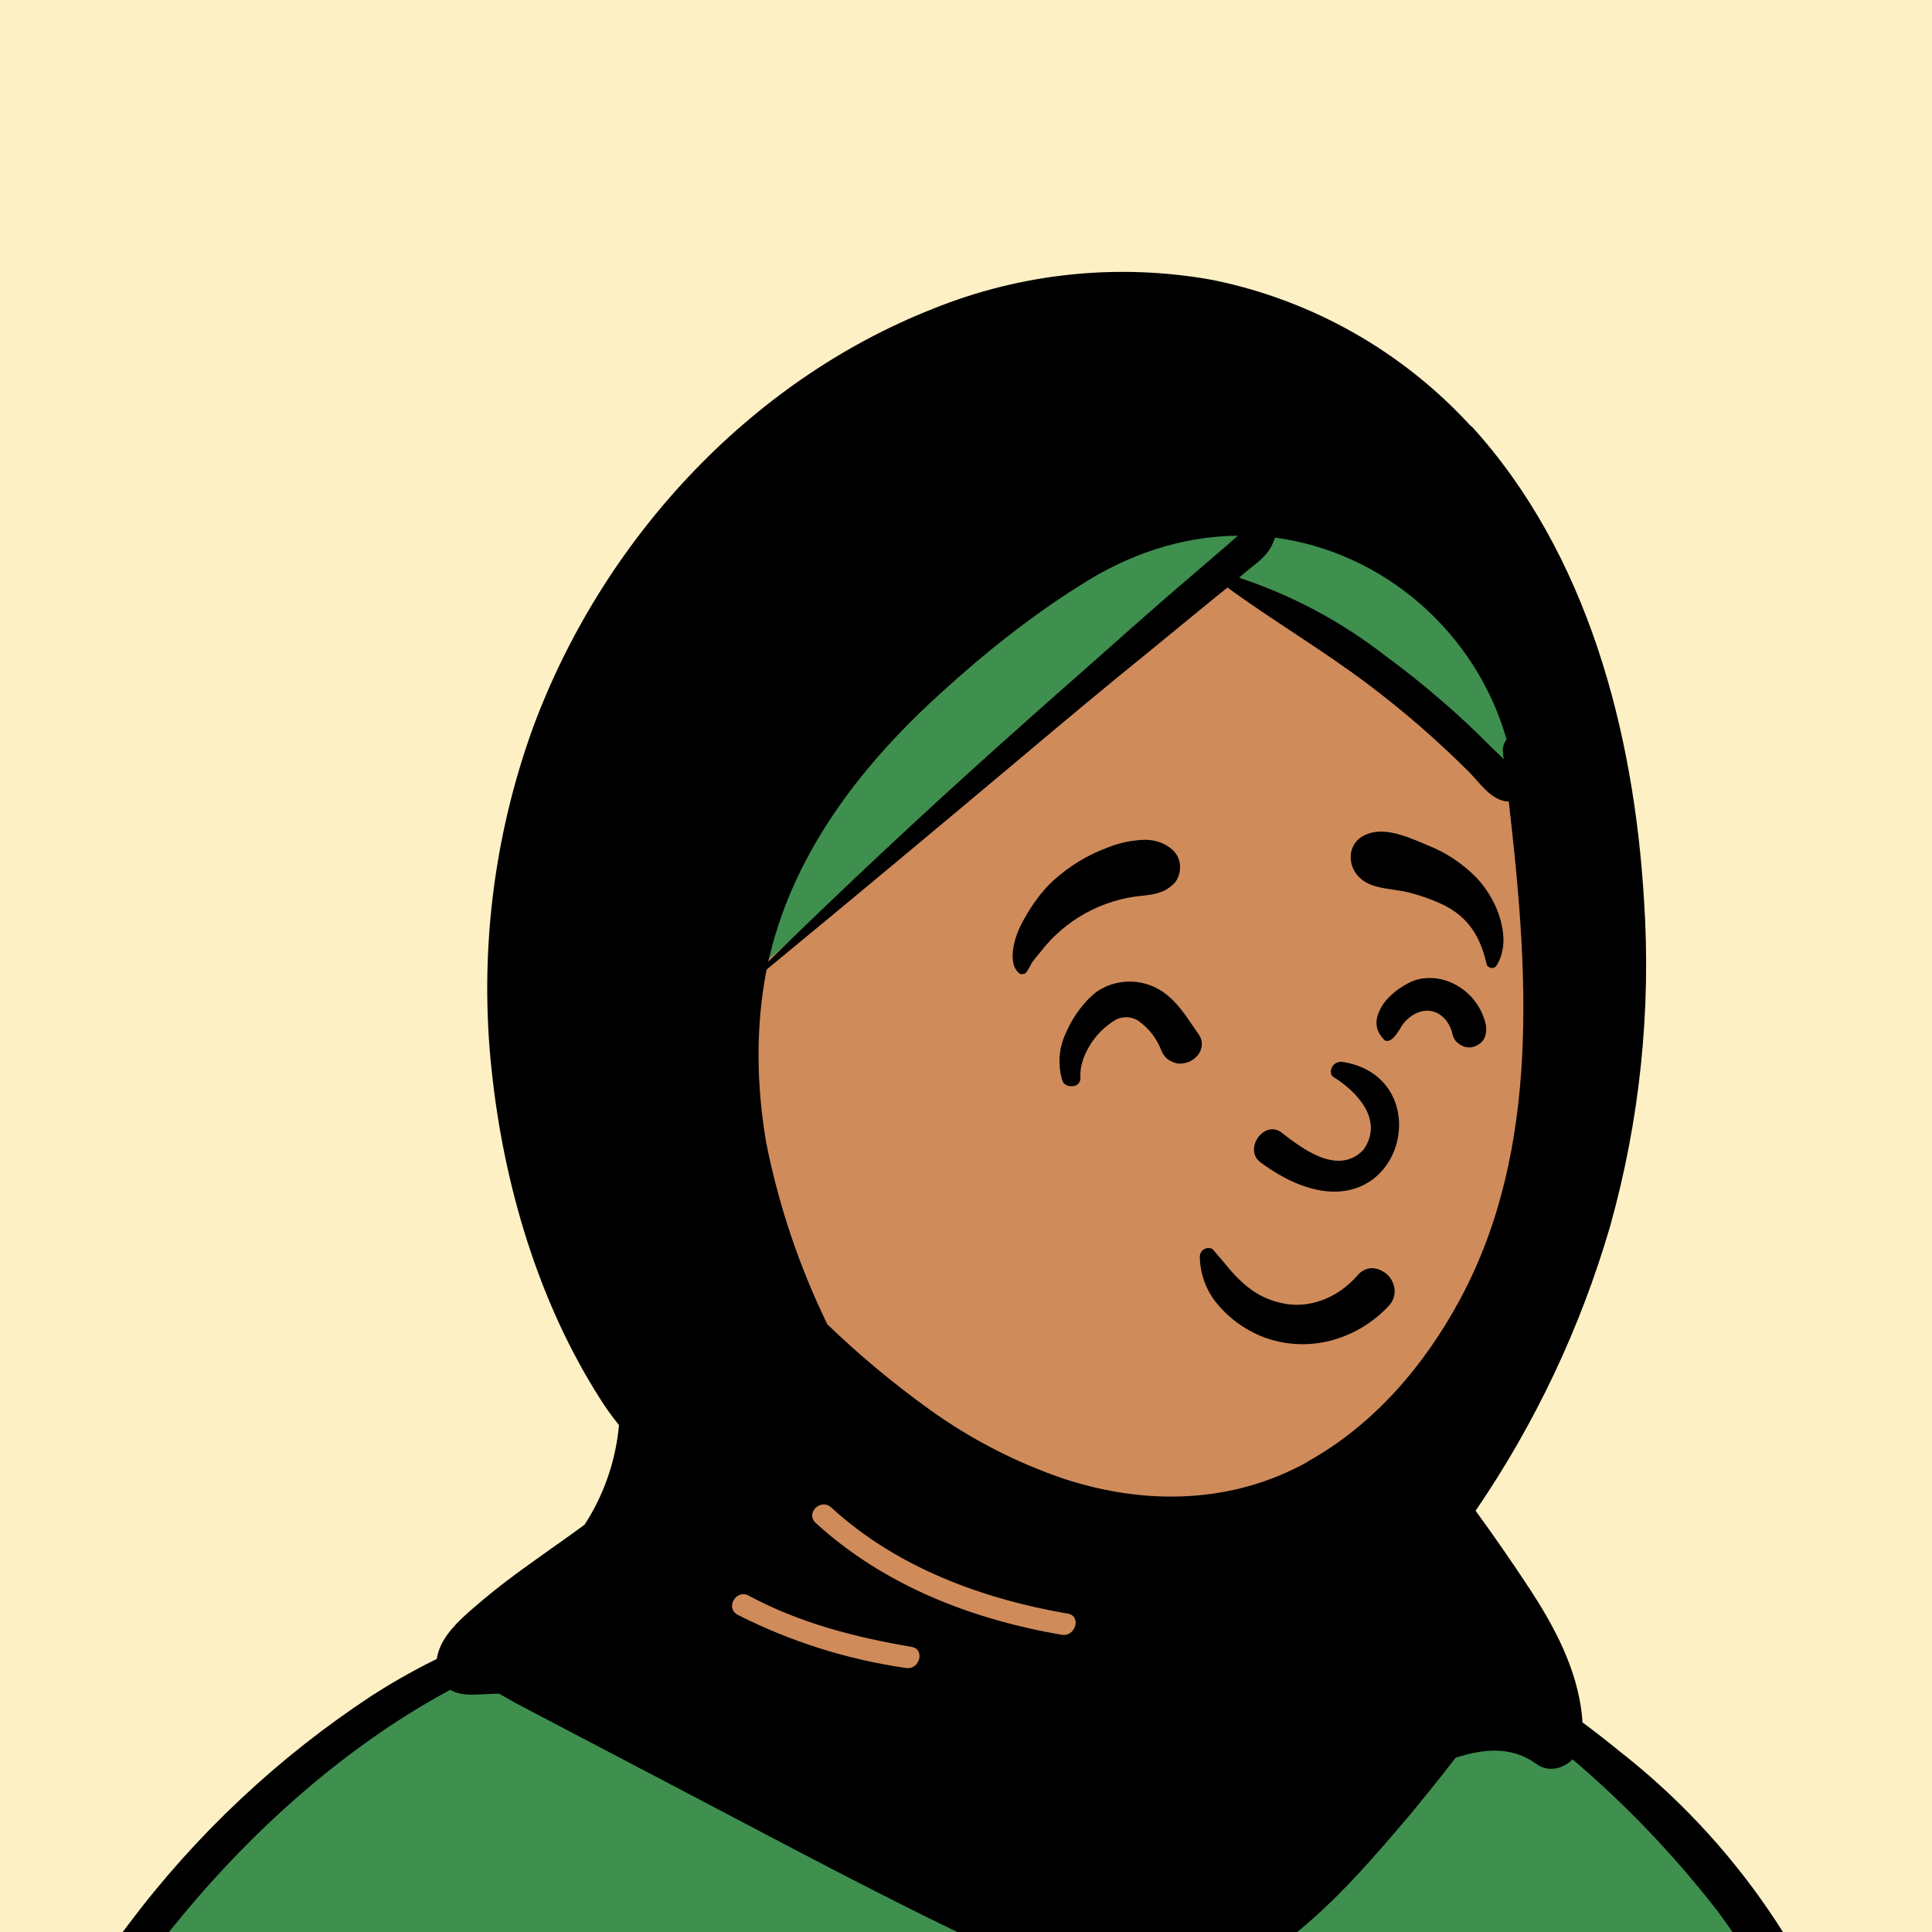
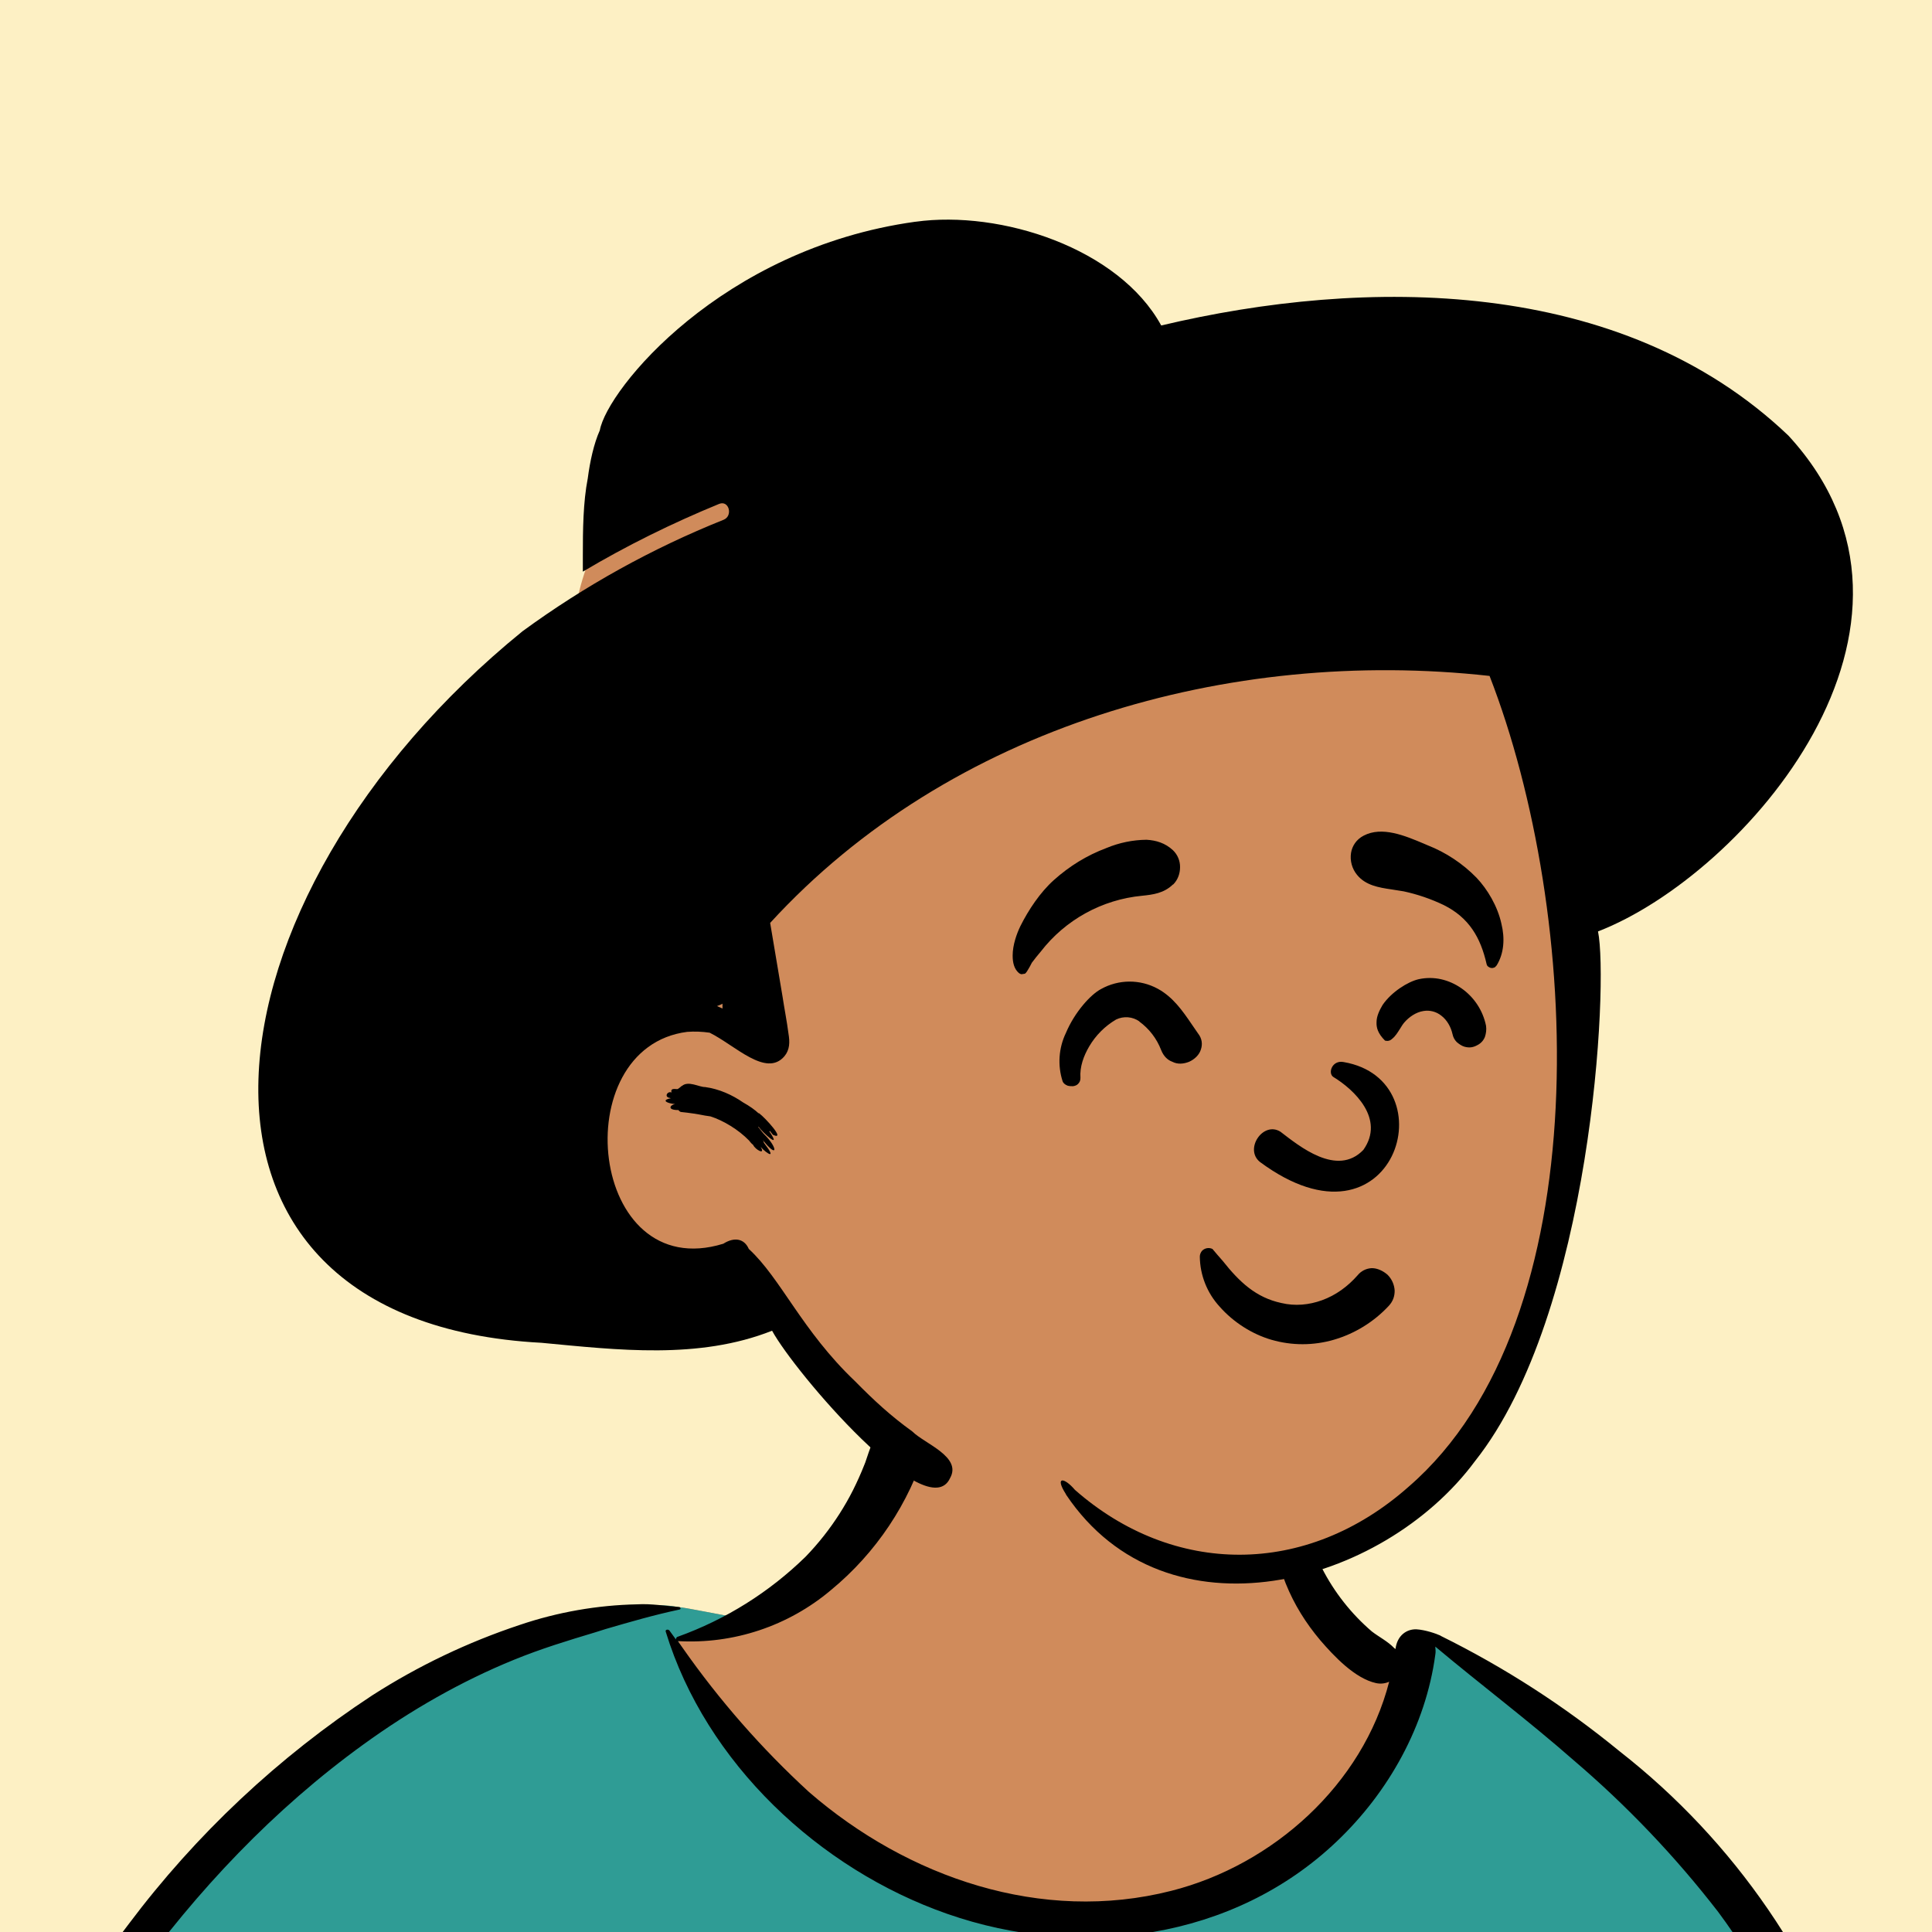
<svg xmlns="http://www.w3.org/2000/svg" viewBox="0 0 704 704" fill="none" shape-rendering="auto">
  <mask id="viewboxMask">
    <rect width="704" height="704" rx="0" ry="0" x="0" y="0" fill="#fff" />
  </mask>
  <g mask="url(#viewboxMask)">
    <rect fill="#fdf0c4" width="704" height="704" x="0" y="0" />
    <g fill-rule="evenodd" clip-rule="evenodd">
      <path d="M705.3 1074a2351.1 2351.1 0 0 1-15.6-101c-1-7.7-2.5-16.4 2.7-22 7.3-8 14-14.8 14.8-26.2.8-10.7-2.8-22.4-5-32.8a809.4 809.4 0 0 0-17.3-64.7c-6.6-21.7-13.9-43.2-21.3-64.6-6.9-20-13.5-40.3-22.5-59.5-17-36.5-46-63.5-81.6-81.6-9-4.5-27-20.5-36.3-24-8.5-3.4-8.5 6.3-16.9 2.6-6.7-2.9-13-6.7-16.7-13.2-4-7-14.3-16.9-15.9-25-3.3-17.4.3-32.2-12-45.3a90 90 0 0 0-41.1-23.8c-33.7-9.3-78.5-2.8-98.8 28.5-9.7 14.9-13 33-26.2 45.1-11.4 10.7-8.8 18-23.6 23.4-.9.3-23.6-4.5-24.4-4.2-16.2-3.5-31.7 6.2-46.5 11.8a325.4 325.4 0 0 0-63 32.3 399.2 399.2 0 0 0-102.3 98.5 482.5 482.5 0 0 0-76.4 161c-1.7 6.4-3.5 13-1.5 19.4 1.7 5.3 5.4 9.2 9.8 12.4 6 4.3 18 7 17.7 15.7-.1 6.6-2.4 13.5-3.5 20-1.3 7.7-2.3 15.5-3.4 23.2-4.8 35.4-8.6 71-10.3 106.6a920 920 0 0 0-.5 106c.1 2.3.8 4.5 2 6.2-1 .4-1.2 2.4.1 2.7l2.7.5a12 12 0 0 0 7 2.4l5.5.2c19.3 4 38.6 7.9 58.1 10.8 23.8 3.5 47.6 6.3 71.5 8.7 49.2 4.8 98 3.2 147.1.6a1877 1877 0 0 1 147.4-2c49.2 1.4 98.4 3.5 147.6 4.4 55 1 110-.5 164.8-5 7.5-.5 12.2-6.5 10.7-14-8.9-44.7-19-89.1-27-134Z" fill="#d08b5b" />
-       <path d="m201 597.5 1.2-.4c14.5-5.7 29.6-14.8 45.4-11.4.5-.2 10.8 1.9 17.9 3.2l-6.7 7L247 598c40.7 67.1 88.8 100.7 144.3 100.7 55.5 0 97.7-33.6 126.4-100.7l4-1c.4 0 1 .2 1.5.4 9.3 3.6 27.4 19.6 36.3 24.1 35.6 18 64.5 45 81.6 81.6 8.7 18.6 15.2 38 21.8 57.5l.7 2c7.4 21.4 14.7 43 21.3 64.6 6.3 20.4 12 41 16.6 61.8l.7 2.9c2.2 10.4 5.8 22 5 32.8a29 29 0 0 1-3 10.7l-80.4 29 38.4 261.3c-35.1 1.5-70.3 2-105.5 1.3-49.2-.9-98.4-3-147.6-4.3-47.7-1.2-95.3-.7-143 1.7l-12 .6a946.3 946.3 0 0 1-139.5-1l-3.1-.3v-38.3l16.3-212.9-83-15.6-81.3-39.5a21.7 21.7 0 0 1-5.6-8.8c-1.9-6-.5-12 1-18l.5-1.3a492.8 492.8 0 0 1 76.4-161A399.3 399.3 0 0 1 138 629.7c19.8-13 40.9-23.9 63-32.3Z" fill="#3f8f4f" />
+       <path d="m201 597.5 1.2-.4c14.5-5.7 29.6-14.8 45.4-11.4.5-.2 10.8 1.9 17.9 3.2l-6.7 7L247 598c40.7 67.1 88.8 100.7 144.3 100.7 55.5 0 97.7-33.6 126.4-100.7l4-1c.4 0 1 .2 1.5.4 9.3 3.6 27.4 19.6 36.3 24.1 35.6 18 64.5 45 81.6 81.6 8.7 18.6 15.2 38 21.8 57.5l.7 2c7.4 21.4 14.7 43 21.3 64.6 6.3 20.4 12 41 16.6 61.8l.7 2.9c2.2 10.4 5.8 22 5 32.8a29 29 0 0 1-3 10.7l-80.4 29 38.4 261.3c-35.1 1.5-70.3 2-105.5 1.3-49.2-.9-98.4-3-147.6-4.3-47.7-1.2-95.3-.7-143 1.7l-12 .6a946.3 946.3 0 0 1-139.5-1l-3.1-.3v-38.3l16.3-212.9-83-15.6-81.3-39.5a21.7 21.7 0 0 1-5.6-8.8c-1.9-6-.5-12 1-18l.5-1.3a492.8 492.8 0 0 1 76.4-161A399.3 399.3 0 0 1 138 629.7c19.8-13 40.9-23.9 63-32.3Z" fill="#2f9c95" />
      <path d="M232.2 584.6c5.1-.3 10.3.6 15.4 1 .4.1.6.8 0 .9-9 1.9-18 4.5-26.9 7.1l-3.8 1.2c-10 3-19.8 6-29.6 10-19.4 7.9-37.8 18.5-54.8 30.8C67.2 682.8 20 754.3-9.9 828.3a526 526 0 0 0-24.3 77c-.4 1.6-2 5.4-1 7 .7 1.3 3.6 2.1 5 2.9l4.5 2.3 25.2 12.9 2.3 1.1c38 18.6 78.4 34.4 121 35.5l.4-3.7a342 342 0 0 1 9.9-60c.3-1 1.6-.6 1.7.3 3 23.1 2 46.4 1 69.7-1.8 41-4.3 82.2-6.5 123.3-1.2 20.6-2.6 41-3.9 61.7-1.3 20.5-1.7 41.6-4.7 62-.6 4.6-6 7-10 6.6-4.4-.5-7.9-4.5-8-9 0-11.9 1.5-24 2.4-35.8l2.5-33.8c3.1-41.1 6.8-82.2 10.2-123.3a4771 4771 0 0 1 3.8-43.7C76.4 979.8 34.2 963-6.1 943.5c-.6 13.2-2 26.5-3.4 39.6-3.8 36.8-7.1 73.6-9.6 110.5a2254.2 2254.2 0 0 0-4.2 92.7l-.2 7c0 4.4-.5 8.5-4.3 11.7-3.7 3.3-8.9 3.5-12.6 0-5-4.6-4.2-10.9-4-17.1a1675.6 1675.6 0 0 1 1.8-47.2 1321 1321 0 0 1 10.5-109.5l2-14c3.5-26 7.5-52.7 15.5-77.9-3.1-1.5-6.2-3-9.3-4.7-5.5-2.7-11.2-5.4-16.6-8.4-4.2-2.5-7.9-5.8-9-10.8-1.4-5.5.6-11.5 2-16.9v-.4a502 502 0 0 1 26.6-80 523.2 523.2 0 0 1 67.8-117 353.8 353.8 0 0 1 88.7-83.3 239 239 0 0 1 53.8-25.7 142.6 142.6 0 0 1 42.8-7.5Zm90.1-66c6-6.5 18.1.2 15.2 8.8a108.2 108.2 0 0 1-34.7 52A79.4 79.4 0 0 1 247 598l1.7 2.4a321.1 321.1 0 0 0 46.1 52.6c36 31.2 84.8 48 132 36 37.1-9.4 69.8-38.8 79.4-76.2-1.3.6-3 .9-4.8.5-7.7-1.7-15.3-9.8-20.3-15.6-5.3-6.3-9.5-13-12.6-20.7-5.6-14-7.4-32.1.3-45.7 1-1.7 3-.7 3.3 1l.3 2.5c1.5 12.7 3.3 25 9.3 36.6a76 76 0 0 0 18.2 23.1c2.6 2 5.8 3.6 8.1 6l.5.4c.6-5 4.1-7.3 7.6-7.2 3.3.2 7.3 1.6 8.8 2.3l.1.1a341 341 0 0 1 65.1 42 259 259 0 0 1 88.4 129c7.5 25.3 11.8 51.4 16.3 77.4l2.8 16c4.2 23.9 8.9 48.4 18.4 70.7 2.5 5.7.6 11.1-5.5 13.4A1493 1493 0 0 1 688 953c3.7 16 6 32.5 8.7 48.5 6 34.1 13.2 68 19.4 102 3.2 17.5 6.1 35 9.3 52.3l4.7 25.2 2.4 13.6.1.7c.5 2.4 1 4.9.4 7.3-.8 2.7-2.9 4.6-4.8 6.6-1.6 1.6-3.8 1.6-5.7.7l-.7-.3c-3.4-1.6-6-3.2-7.3-7-.7-2.5-1-5.2-1.5-7.7a3535.6 3535.6 0 0 1-7.8-43.6l-1.6-9.1c-5.2-31.4-10.2-62.9-12.8-94.5-1-14-2.3-28.1-3.5-42.2l-.9-10.5c-1.1-13.3-2.5-27-2.7-40.5l-4.5 1.6L657 964c-5.5 2-12.5 6-18.4 5.2-2.9-.3-5-1.2-6.8-2.9 2 28.8 4.8 57.4 8.5 86a1965.7 1965.7 0 0 0 22 135c.6 3.2 1.4 6.4 1.9 9.6.5 3.7-.5 5.9-2.5 9-1.7 2.4-5 3.7-7.8 2-3.6-2.3-5.5-4.3-6.5-8.4-1-3.7-1.6-7.6-2.3-11.4a1654.2 1654.2 0 0 1-11.4-65.2c-7.8-52-12.7-104.4-15.2-156.8a1388 1388 0 0 1-1.4-77.8c0-13.3.5-26.6 1.4-39.9 1-13.4 3-26.5 4.8-39.8 0-.5.7-.5.7 0 .8 14.9 2.1 29.8 2.8 44.7.6 14.3.9 28.5 1.4 42.8.6 18.7 1.5 37.5 2.7 56.2a9.6 9.6 0 0 1 8.5-3.1c4.7-1 9.7-3.4 14.1-5l16.8-5.5 26.4-8.7a679 679 0 0 1-18-80.8l-2-12.3c-4-24.2-8.5-48.5-15.8-72a229.8 229.8 0 0 0-34.8-68.2 370.2 370.2 0 0 0-52.7-55.3C557 627 539.7 614 523 600c.1.9.2 2 0 3-3.5 25.9-17 50-35.8 67.9-37.7 36-93.6 43.4-142 26.5-46.7-16.3-88-55-102.6-102.8-.3-.8.8-1 1.3-.5l2.4 3.3c0-.4.2-.9.7-1a129 129 0 0 0 46.6-29.2 100.2 100.2 0 0 0 21.3-33.3l.4-1c1.7-5 3.2-10.2 7-14.2Z" fill="#000" />
    </g>
    <g transform="matrix(.99789 0 0 1 156 62)">
      <g fill-rule="evenodd" clip-rule="evenodd">
-         <path d="M260.3 105.2c150.5 4.7 159.6 76.2 159.6 196.1 0 120-78.1 195.5-106.9 208.7-28.7 13.2-104.4 69.8-172.7 43.7C72 527.6 91.7 417.3 91.7 370c0-47.4 18-269.5 168.6-264.7Z" fill="#d08b5b" />
-         <path d="M114.8 295.4c31.1-126.9 88-188.8 170.4-185.7C409 114.3 407.7 240.5 400 229c-5-7.5-40.6-33.7-106.5-78.7l-4-2.8-174.6 148Z" fill="#3f8f4f" />
-         <path d="M321.3 470.6c-27.6 15.4-59.2 16-89 6.3a187.5 187.5 0 0 1-49.5-25.5 341 341 0 0 1-37-30.8 272.6 272.6 0 0 1-22.3-66c-3.6-20.8-4-42.4.1-63.3 31-25.5 62-51.3 92.8-77.1 15.7-13.2 31.4-26.3 47.4-39.2l24.1-19.7 4-3.2c16.6 12.1 34.5 22.6 51 35a349.4 349.4 0 0 1 37.4 32.4c3.6 3.7 7.2 9 12.3 10.3a5 5 0 0 0 2 .2c7 60.7 12 126.4-17.8 181.5-13 24.1-31.4 45.6-55.5 59Zm-179.8 22.3c-3.8-3.5 1.9-9.1 5.7-5.6 23.8 21.8 55 33.3 86.4 38.7 5 .8 2.9 8.5-2.2 7.7-32.8-5.6-65-18-89.9-40.8ZM113 526.4c-4.6-2.5-.5-9.4 4-7 18.6 10 38.9 15.2 59.5 18.7 5.1.8 3 8.5-2 7.7a198.6 198.6 0 0 1-61.5-19.4Zm75.5-337c15.3-13.9 31.9-27 49.4-38 17.6-11.3 37-18 57.8-18.2l-4.2 3.7-11.8 10.1c-8 6.8-15.8 13.6-23.5 20.4-15.3 13.6-30.7 27-46 40.7-29.2 26.1-57.9 52.8-86 80.3l.5-2c9.3-38.9 34.6-70.9 63.8-97ZM309 134.8l.2-.9c40 5.3 73.5 34.7 84.6 73.5-1 1.4-1.5 3-1.3 4.6 0 .9.2 1.8.3 2.6l-4-3.8a325.7 325.7 0 0 0-39.2-33.8 178.2 178.2 0 0 0-53.5-28.5l3.8-3.2c3.9-3 7.4-5.7 9-10.5Zm71.8-41.5A175.2 175.2 0 0 0 286.4 40a185 185 0 0 0-102 10.5c-67.7 26.6-121.1 85-146.2 152.9a278.3 278.3 0 0 0-15 124.6c4.4 41.6 17 84.5 39.8 120 2 3.2 4.3 6.3 6.7 9.3a79.7 79.7 0 0 1-11.5 34.6l-1.1 1.7c-6.6 4.9-13.4 9.5-20 14.3-5.8 4.1-11.5 8.4-17 13-5 4.3-11 9-14.5 14.9-2.8 4.8-4 11.3-.1 15.8 4.7 5.5 12.6 3.6 19 3.6H26l5.8 3.3 57.7 30.2c38.3 20 76.5 40.6 115.7 59 18.1 8.5 37.5 16 57.8 16 19.1-.1 36.3-7.7 51.2-19.2 17-13.1 31.2-29.8 45-46 5.4-6.6 10.8-13.2 16-20 10.3-3.3 20.3-4.3 29.4 2.2 7.3 5.3 16.8-1.8 17-9.7 0-2.8 0-5.6-.3-8.3-1.9-16.8-10-32-19.3-46.1a694.1 694.1 0 0 0-19.5-28.1 363.6 363.6 0 0 0 49.1-103.6A353 353 0 0 0 444 266c-3.7-61.4-20.6-126.3-63-172.7Z" fill="#000" />
+         <path d="M418.6 283.2c-.4-22.4-.9-45.3-4.2-67.4a101.6 101.6 0 0 0-27.6-57c-32.7-33.5-80-41.7-124.2-49.2l-75.4-12.8c-23-4-47.6-10.1-70.8-4.6a73.6 73.6 0 0 0-30 16.6c-8.7 7.2-17.9 15-23.7 24.7a91.8 91.8 0 0 0-9.7 32.1 469.6 469.6 0 0 0 .7 167.7l1 5.7a60 60 0 0 0-3.7 20.7c.3 20.6 17.7 33.5 35.2 40.5 10.1 4 20.7 6.7 30.7 11.2a69 69 0 0 1 24.8 21.2 241 241 0 0 0 46.7 44.2c37.3 26.6 84.6 39.1 129.9 29.6 10.9-2.3 21.8-5.9 31.6-11.2a70.7 70.7 0 0 0 24.6-23.5c12-18 20.7-38.2 27.3-58.8 6.7-21 11.5-42 14-63.9 2.6-21.8 3.2-43.9 2.8-65.8Z" fill="#d08b5b" />
+         <path d="M178 18.8c31.1-4.3 74.2 9.6 89.7 37.8C342 39 435.5 38.5 496.7 96.7c63.8 69.1-16.3 160.2-69.5 180.7 3.9 18.8-2.2 139.3-44.9 193C348.5 516 269.6 537 233 482.7l-.2-.4c-4-6.3-.6-6.1 3.4-1.4 35.8 31.4 84.4 32 121.9-1.2 70.2-60.7 63-209.4 29.5-295.4-95.1-10.5-197 18.4-262.7 90l4.5 26.7c.7 4.6 1.6 9.1 2.2 13.7.5 3 .5 5.8-1.5 8.2-6.7 7.8-18-4-27.3-8.6-2.8-.4-5.5-.5-8.2-.3-44.7 5.7-35.9 92.3 13.2 77.2 4.1-2.6 7.7-1.8 9.3 1.9 11.7 10.7 19.4 29.8 38.8 48.2 6.9 7 13.1 12.7 20.9 18.3 4.5 4.5 18.2 9.2 13.8 17-8.2 17.9-56.5-38.2-65-53.7-26.8 10.6-56.5 7-84.2 4.4C-105 419.6-85.5 265.3 34.5 168a335.5 335.5 0 0 1 73.4-40.6c3.5-1.4 2-7.2-1.6-5.8-17.1 7-33.8 15.2-49.8 24.7v-5.7c0-9.6.1-19.6 1.8-28.3.8-6.1 2.2-12.6 4.4-17.5 2.7-14.9 44.4-66.2 115.2-76Zm-85.4 315c2.3-2.2 6.5.4 8.5.3 5.2.7 10 2.9 13.9 5.6 2.5 1.4 4.3 2.7 5.7 4v-.1l.2.1c2.1 1.5 10 10.1 5 7.8l-1.1-1.4-.2.2.3.4c4.2 6.4-3-.3-4.2-2.1h-.2l1.5 1.9.5.6.3.3c4.9 4.8 5 9.1-.6 2 .2.3.4.7.4 1l.3.4c4.5 5.8.9 3.7-1.3 1.3l-.2-.2c2 3.2-2 1-2.7-.7-.9-.7-1.3-1.4-1.5-1.6-3.9-4-9.4-7.3-14.1-8.8l-2-.3c-3-.6-5.8-1-8.7-1.3-.3 0-.7-.3-1-.7-4.3 0-3-1.9-1.2-2.2H90c-2.8-.3-4.7-1.3-1.9-2h.4l-.1-.2c-2.5-.3-.9-2.7.5-2-.6-2 2-1 2.3-1.3l.7-.5c.8-.6.4-.5.8-.6Zm15-30.1-.6.3-1.5.6 2 .9V303.7Z" fill="#000" />
      </g>
    </g>
    <g transform="translate(315 248)">
      <path fill-rule="evenodd" clip-rule="evenodd" d="M171 240.2a40.7 40.7 0 0 1-22.7 0c-6.9-2-13.8-6.3-18.9-12.1a27.4 27.4 0 0 1-7.2-18.2c0-.8.3-1.4.7-2a3.3 3.3 0 0 1 3.9-.8 174.4 174.4 0 0 0 3.7 4.3c6.1 7.7 12.1 13.4 21.4 15.4 5 1.2 10.1.7 14.8-1 5-1.8 9.4-5 13-9.1a7 7 0 0 1 5.2-2.6c2 0 4.1 1 5.7 2.4a8.8 8.8 0 0 1 2.6 5.8c0 1.9-.5 3.8-2.2 5.6a44.3 44.3 0 0 1-20 12.3Zm-.2-95.8c7.6 4.6 19 15.3 11 26.6-9.6 10-23.4-1.4-30.2-6.6-6.3-4-13.3 6.3-7.5 11 49 36.3 69-29.8 30.5-36.4-4.2-.8-5.8 4-3.8 5.4Zm-70.6-20.2a8.4 8.4 0 0 0-8.5-.7 27.5 27.5 0 0 0-9.8 9.8c-2 3.4-3.5 7.4-3.2 11.5 0 1-.3 1.6-.9 2.2-.4.4-1 .7-1.8.8-.6 0-1.3 0-2-.2-1-.4-1.6-1-1.8-1.6a23.8 23.8 0 0 1 1.2-17.6c3.2-7.6 9-14 12.8-16a21.4 21.4 0 0 1 20.7-.1c5.5 3 9 8 12.4 13l2.2 3.2c1.6 2 1.7 4.1 1.1 5.9-.6 2-2.3 3.6-4.3 4.5-2 .8-4.2 1-6.1 0-1.7-.6-3.2-2-4.1-4.3a23.1 23.1 0 0 0-8-10.4Zm123.2 8.6c-1.6.9-3 1.1-4.8.6-1-.3-2-1-2.8-1.7a5.6 5.6 0 0 1-1.5-2.8c-.6-2.7-2-5.2-4.1-6.8a8.2 8.2 0 0 0-6.5-1.7c-2.7.4-5.3 2.2-7 4.2-.6.7-1 1.4-1.5 2.2-.9 1.4-1.7 2.8-3 3.8-.4.4-1 .7-1.7.7l-.8-.1c-2.7-2.7-3.2-4.8-3.1-6.8 0-2 1-4.2 2.2-6.2 3.2-4.7 9.2-8.5 13.2-9.4 5.6-1.2 11 .2 15.5 3.3a22 22 0 0 1 9 13.7c.2 1.4 0 2.8-.4 4a5.6 5.6 0 0 1-2.7 3Zm-111-58.5c-3.3 3.2-7.3 3.7-11.2 4.1a53 53 0 0 0-37 20.4 74.6 74.6 0 0 0-3.2 4 28 28 0 0 1-1.5 2.7c-.5.9-.8 1.1-1 1.3l-1.3.2a2 2 0 0 1-1-.5c-1.7-1.5-2.2-3.8-2.2-6.3 0-3.9 1.5-8 2.8-10.7 3-6 7.2-12.3 12.2-16.8 5.7-5.1 12-9 19.2-11.7a39 39 0 0 1 14.6-3c3.5.2 6.8 1.2 9.6 3.8A8.4 8.4 0 0 1 115 68c0 2.3-.8 4.6-2.5 6.3Zm117.8 29.6c-.2.4-.5.6-.8.7a2 2 0 0 1-2-.3c-.4-.2-.6-.6-.7-1-2.2-9.7-6.4-16.9-15.6-21.5a66 66 0 0 0-14.6-5l-4.4-.7c-4.8-.7-9.5-1.5-12.6-5.3a10.2 10.2 0 0 1-2.2-8c.4-2.5 1.9-4.9 4.6-6.3 6.7-3.5 15 0 21.9 2.9l1.4.6A51 51 0 0 1 223 71.8c4 4.2 7.7 10.4 9.1 16.8 1.3 5.3 1 10.8-1.8 15.3Z" fill="#000" />
    </g>
    <g transform="translate(279 400)" />
    <g transform="translate(179 343)" />
    <g transform="translate(203 303)" />
  </g>
</svg>
